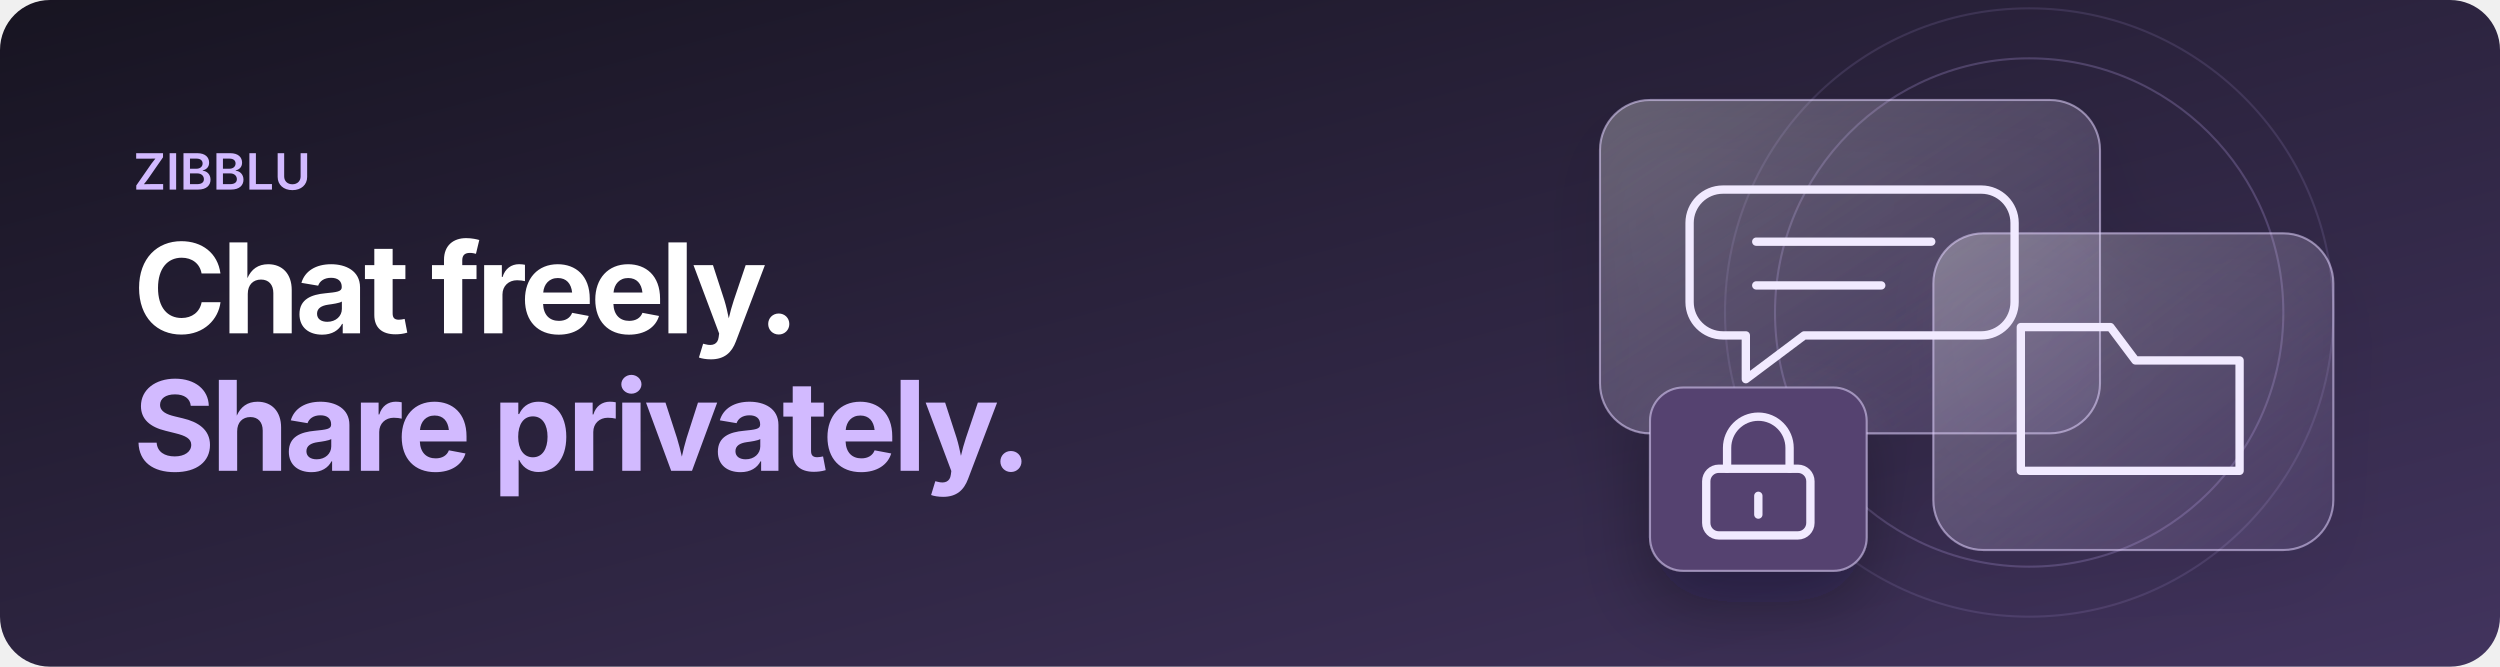
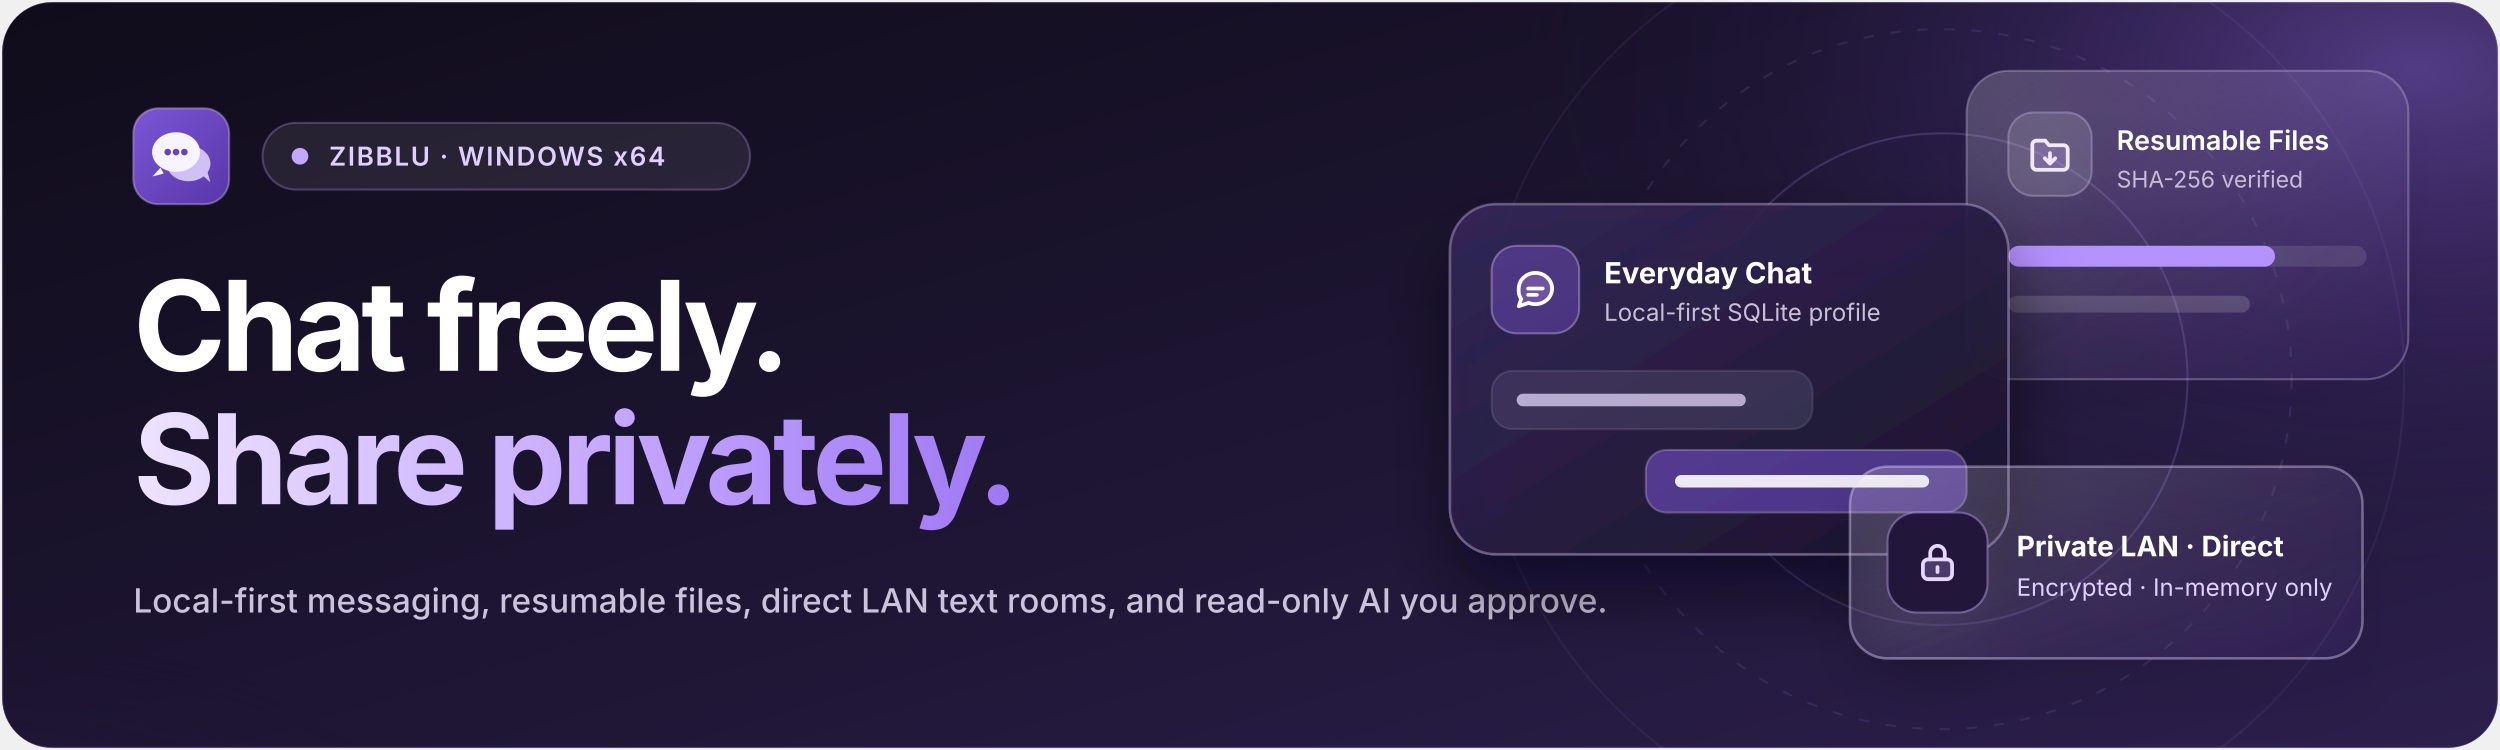
- <svg xmlns="http://www.w3.org/2000/svg" viewBox="0 0 1200 320" width="1200" height="320" role="img" aria-labelledby="title desc">
+ <svg xmlns="http://www.w3.org/2000/svg" viewBox="0 0 1200 360" width="1200" height="360" role="img" aria-labelledby="z-title z-desc">
  <defs>
-     <linearGradient id="bg" x2="1" y2="1">
-       <stop stop-color="#171421" />
-       <stop offset="1" stop-color="#42345e" />
+     <linearGradient id="bg" x1="0%" y1="0%" x2="100%" y2="100%">
+       <stop offset="0%" stop-color="#100c1a" />
+       <stop offset="52%" stop-color="#1d1532" />
+       <stop offset="100%" stop-color="#2c1f4d" />
    </linearGradient>
-     <linearGradient id="glass" x2="1" y2="1">
-       <stop stop-color="#fff" stop-opacity=".28" />
-       <stop offset="1" stop-color="#d2baff" stop-opacity=".08" />
+     <radialGradient id="aura1" cx="76%" cy="32%" r="48%">
+       <stop offset="0%" stop-color="#9b72f2" stop-opacity="0.42" />
+       <stop offset="55%" stop-color="#6744b4" stop-opacity="0.14" />
+       <stop offset="100%" stop-color="#100c1a" stop-opacity="0" />
+     </radialGradient>
+     <radialGradient id="aura2" cx="18%" cy="88%" r="40%">
+       <stop offset="0%" stop-color="#6744b4" stop-opacity="0.28" />
+       <stop offset="100%" stop-color="#100c1a" stop-opacity="0" />
+     </radialGradient>
+     <linearGradient id="accentText" x1="0%" y1="0%" x2="100%" y2="0%">
+       <stop offset="0%" stop-color="#ede3ff" />
+       <stop offset="55%" stop-color="#c4a7ff" />
+       <stop offset="100%" stop-color="#9e78f2" />
    </linearGradient>
-     <filter id="shadow" x="-40%" y="-40%" width="180%" height="200%">
-       <feDropShadow dx="0" dy="15" stdDeviation="18" flood-color="#0b0815" flood-opacity=".35" />
+     <linearGradient id="glassPane" x1="0%" y1="0%" x2="100%" y2="100%">
+       <stop offset="0%" stop-color="#ffffff" stop-opacity="0.20" />
+       <stop offset="50%" stop-color="#d2baff" stop-opacity="0.09" />
+       <stop offset="100%" stop-color="#7c56d6" stop-opacity="0.06" />
+     </linearGradient>
+     <linearGradient id="glassDark" x1="0%" y1="0%" x2="100%" y2="100%">
+       <stop offset="0%" stop-color="#352859" stop-opacity="0.92" />
+       <stop offset="100%" stop-color="#1a132c" stop-opacity="0.95" />
+     </linearGradient>
+     <linearGradient id="rim" x1="0%" y1="0%" x2="100%" y2="0%">
+       <stop offset="0%" stop-color="#ffffff" stop-opacity="0.06" />
+       <stop offset="50%" stop-color="#ffffff" stop-opacity="0.55" />
+       <stop offset="100%" stop-color="#ffffff" stop-opacity="0.06" />
+     </linearGradient>
+     <linearGradient id="squircle" x1="0%" y1="0%" x2="100%" y2="100%">
+       <stop offset="0%" stop-color="#7c56d6" />
+       <stop offset="100%" stop-color="#5836a8" />
+     </linearGradient>
+     <filter id="cardShadow" x="-30%" y="-30%" width="160%" height="180%">
+       <feDropShadow dx="0" dy="18" stdDeviation="16" flood-color="#07040f" flood-opacity="0.55" />
    </filter>
+     <filter id="softShadow" x="-25%" y="-25%" width="150%" height="160%">
+       <feDropShadow dx="0" dy="10" stdDeviation="10" flood-color="#07040f" flood-opacity="0.42" />
+     </filter>
+     <clipPath id="frameClip">
+       <rect x="1" y="1" width="1198" height="358" rx="24" />
+     </clipPath>
  </defs>
-   <rect width="1200" height="320" rx="24" fill="url(#bg)" />
-   <circle cx="974" cy="150" r="122" fill="none" stroke="#bda4ec" stroke-opacity=".25" />
-   <circle cx="974" cy="150" r="146" fill="none" stroke="#bda4ec" stroke-opacity=".14" />
-   <g font-family="system-ui, -apple-system, Segoe UI, sans-serif">
-     <text x="64" y="91" font-size="24" font-weight="600" fill="#d2baff">ZIBBLU</text>
-     <text x="64" y="160" font-size="60" font-weight="700" fill="#fff" letter-spacing="-2">Chat freely.</text>
-     <text x="64" y="226" font-size="60" font-weight="700" fill="#d2baff" letter-spacing="-2">Share privately.</text>
-   </g>
-   <g filter="url(#shadow)" stroke="#e2d3ff" stroke-opacity=".55">
-     <rect x="768" y="48" width="240" height="160" rx="24" fill="url(#glass)" />
-     <rect x="928" y="112" width="192" height="152" rx="24" fill="url(#glass)" />
-     <rect x="792" y="186" width="104" height="88" rx="16" fill="#55436f" />
-   </g>
-   <g fill="none" stroke="#f1eaff" stroke-width="4" stroke-linecap="round" stroke-linejoin="round">
-     <path d="M827 91h124a16 16 0 0 1 16 16v38a16 16 0 0 1-16 16h-85l-28 21v-21h-11a16 16 0 0 1-16-16v-38a16 16 0 0 1 16-16Z" />
-     <path d="M843 116h84m-84 21h60" />
-     <path d="M970 157h43l12 16h50v53h-105Z" />
-     <rect x="819" y="225" width="50" height="32" rx="6" />
-     <path d="M829 225v-10a15 15 0 0 1 30 0v10m-15 13v9" />
+   <g clip-path="url(#frameClip)">
+     <rect width="1200" height="360" rx="24" fill="url(#bg)" />
+     <ellipse cx="920" cy="128" rx="460" ry="260" fill="url(#aura1)">
+       <animate attributeName="cx" values="920;890;920" dur="14s" repeatCount="indefinite" />
+     </ellipse>
+     <ellipse cx="210" cy="310" rx="340" ry="200" fill="url(#aura2)" />
+     <g fill="none" stroke="#c4a7ff">
+       <circle cx="932" cy="182" r="118" stroke-opacity="0.18" stroke-width="1" />
+       <circle cx="932" cy="182" r="168" stroke-opacity="0.11" stroke-width="1" stroke-dasharray="5 8" />
+       <circle cx="932" cy="182" r="222" stroke-opacity="0.07" stroke-width="1" />
+     </g>
+     <g transform="translate(64, 52)">
+       <rect width="46" height="46" rx="12" fill="url(#squircle)" stroke="#dfd0ff" stroke-opacity="0.35" stroke-width="1" />
+       <ellipse cx="26.5" cy="26.5" rx="10.5" ry="8.5" fill="#cfc0f6" />
+       <path d="M33 32l4 3.5-1.5-5.2z" fill="#cfc0f6" />
+       <ellipse cx="20.5" cy="21" rx="11.5" ry="9.5" fill="#f7f4ff" />
+       <path d="M13 28.5l-3.8 4.2 5.4-1.4z" fill="#f7f4ff" />
+       <circle cx="16.5" cy="21" r="1.6" fill="#6744b4" />
+       <circle cx="20.5" cy="21" r="1.6" fill="#6744b4" />
+       <circle cx="24.5" cy="21" r="1.6" fill="#6744b4" />
+       <g transform="translate(62, 7)">
+         <rect width="234" height="32" rx="16" fill="#ffffff" fill-opacity="0.08" stroke="#c4a7ff" stroke-opacity="0.28" stroke-width="1" />
+         <circle cx="18" cy="16" r="4" fill="#c4a7ff" />
+         <text x="32" y="20.5" font-family="system-ui, -apple-system, 'Segoe UI', Inter, sans-serif" font-size="12.5" font-weight="600" fill="#dfd0ff" letter-spacing="0.8">ZIBBLU · WINDOWS x64</text>
+       </g>
+     </g>
+     <g font-family="system-ui, -apple-system, 'Segoe UI', Inter, sans-serif">
+       <text x="64" y="178" font-size="60" font-weight="700" fill="#ffffff" letter-spacing="-2.4">Chat freely.</text>
+       <text x="64" y="242" font-size="60" font-weight="700" fill="url(#accentText)" letter-spacing="-2.4">Share privately.</text>
+       <text x="64" y="294" font-size="16" font-weight="500" fill="#cbc3dc">Local-first messaging, resumable files, direct LAN text rooms, and read-only AI you approve.</text>
+     </g>
+     <g filter="url(#softShadow)" transform="translate(944, 34)">
+       <rect width="212" height="148" rx="20" fill="url(#glassPane)" stroke="#e5d7ff" stroke-opacity="0.28" stroke-width="1" />
+       <line x1="20" y1="1" x2="192" y2="1" stroke="url(#rim)" stroke-width="1.2" />
+       <rect x="20" y="20" width="40" height="40" rx="12" fill="#ffffff" fill-opacity="0.12" stroke="#dfd0ff" stroke-opacity="0.3" />
+       <g transform="translate(28, 28)" fill="none" stroke="#f0e8ff" stroke-width="1.8" stroke-linecap="round" stroke-linejoin="round">
+         <path d="M3.5 7.5a2 2 0 0 1 2-2h4.2l1.8 2.2h7a2 2 0 0 1 2 2v7.8a2 2 0 0 1-2 2h-13a2 2 0 0 1-2-2v-10Z" fill="#c4a7ff" fill-opacity="0.2" />
+         <path d="M12 11.5v5m-2.5-2.5L12 16.5l2.5-2.5" />
+       </g>
+       <text x="72" y="38" font-family="system-ui, -apple-system, 'Segoe UI', sans-serif" font-size="13" font-weight="600" fill="#ffffff">Resumable Files</text>
+       <text x="72" y="56" font-family="system-ui, -apple-system, 'Segoe UI', sans-serif" font-size="11" fill="#c5bcd8">SHA-256 verified</text>
+       <rect x="20" y="84" width="172" height="10" rx="5" fill="#ffffff" fill-opacity="0.10" />
+       <rect x="20" y="84" width="128" height="10" rx="5" fill="#b492ff" />
+       <rect x="20" y="108" width="116" height="8" rx="4" fill="#ffffff" fill-opacity="0.14" />
+     </g>
+     <g filter="url(#cardShadow)" transform="translate(696, 98)">
+       <rect width="268" height="168" rx="22" fill="url(#glassDark)" stroke="#dfd0ff" stroke-opacity="0.34" stroke-width="1.2" />
+       <line x1="22" y1="1.2" x2="246" y2="1.2" stroke="url(#rim)" stroke-width="1.5" />
+       <rect x="20" y="20" width="42" height="42" rx="12" fill="#7c56d6" fill-opacity="0.38" stroke="#dfd0ff" stroke-opacity="0.35" />
+       <g transform="translate(29, 29)" fill="none" stroke="#ffffff" stroke-width="1.8" stroke-linecap="round" stroke-linejoin="round">
+         <path d="M20 11.5c0 4.14-3.58 7.5-8 7.5-1.15 0-2.25-.22-3.24-.63L4 20l1.16-3.48A7.22 7.22 0 0 1 4 11.5C4 7.36 7.58 4 12 4s8 3.36 8 7.5Z" fill="#dfd0ff" fill-opacity="0.22" />
+         <path d="M8.5 11.5h7M8.5 14.5h4.2" />
+       </g>
+       <text x="74" y="38" font-family="system-ui, -apple-system, 'Segoe UI', sans-serif" font-size="14" font-weight="700" fill="#ffffff">Everyday Chat</text>
+       <text x="74" y="56" font-family="system-ui, -apple-system, 'Segoe UI', sans-serif" font-size="11.5" fill="#c8bfd9">Local-first SQLite profile</text>
+       <rect x="20" y="80" width="154" height="28" rx="10" fill="#ffffff" fill-opacity="0.09" stroke="#ffffff" stroke-opacity="0.10" />
+       <rect x="32" y="91" width="110" height="6" rx="3" fill="#e5d9ff" fill-opacity="0.72" />
+       <rect x="94" y="118" width="154" height="30" rx="10" fill="#7c56d6" fill-opacity="0.52" stroke="#dfd0ff" stroke-opacity="0.28" />
+       <rect x="108" y="130" width="122" height="6" rx="3" fill="#ffffff" fill-opacity="0.88" />
+     </g>
+     <g filter="url(#cardShadow)" transform="translate(888, 224)">
+       <rect width="246" height="92" rx="18" fill="url(#glassPane)" stroke="#e5d7ff" stroke-opacity="0.40" stroke-width="1.2" />
+       <line x1="18" y1="1.2" x2="228" y2="1.2" stroke="url(#rim)" stroke-width="1.4" />
+       <rect x="18" y="22" width="48" height="48" rx="14" fill="#23193b" stroke="#c4a7ff" stroke-opacity="0.42" />
+       <g transform="translate(30, 34)" fill="none" stroke="#e5d7ff" stroke-width="1.8" stroke-linecap="round" stroke-linejoin="round">
+         <rect x="5" y="10.5" width="14" height="9.5" rx="2.5" fill="#c4a7ff" fill-opacity="0.24" />
+         <path d="M8.5 10.5V7.5a3.5 3.5 0 0 1 7 0v3M12 14.2v2.4" />
+       </g>
+       <text x="80" y="43" font-family="system-ui, -apple-system, 'Segoe UI', sans-serif" font-size="13.5" font-weight="700" fill="#ffffff">Private LAN · Direct</text>
+       <text x="80" y="62" font-family="system-ui, -apple-system, 'Segoe UI', sans-serif" font-size="11.5" fill="#dfd0ff">Encrypted · In-memory only</text>
+     </g>
+     <rect x="0.75" y="0.75" width="1198.5" height="358.5" rx="23.5" fill="none" stroke="#c4a7ff" stroke-opacity="0.26" stroke-width="1.5" />
  </g>
</svg>
